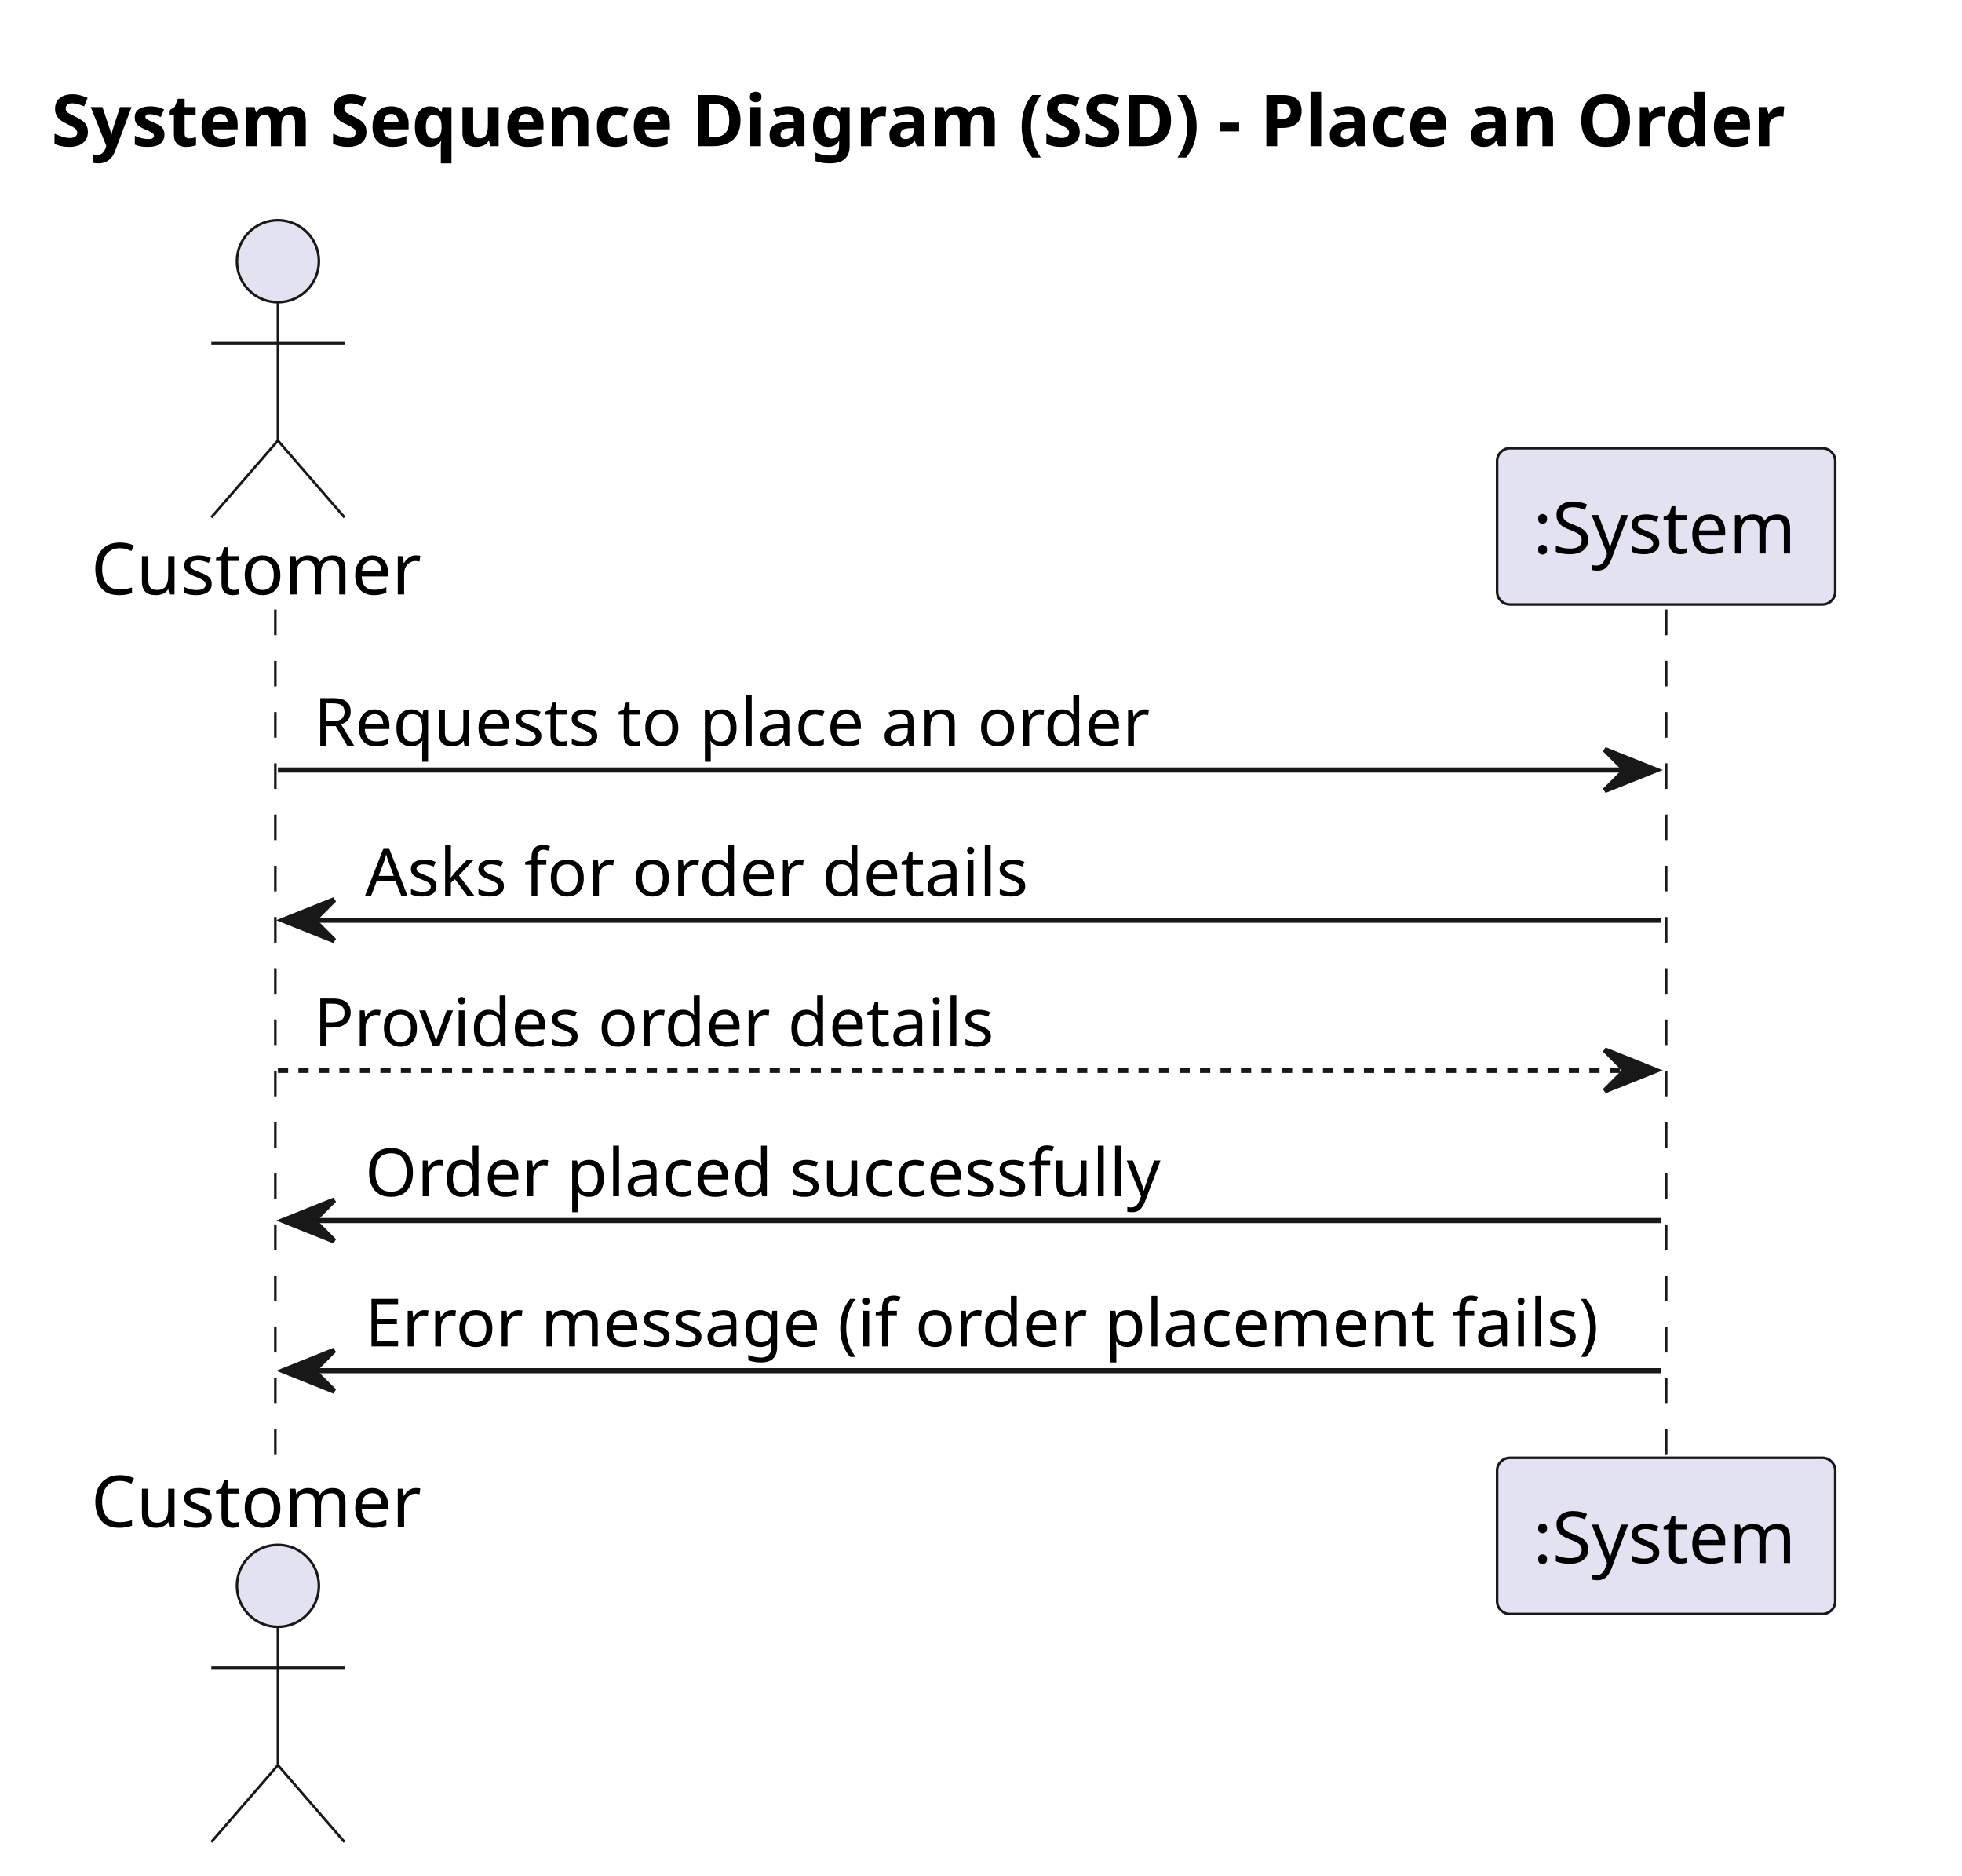
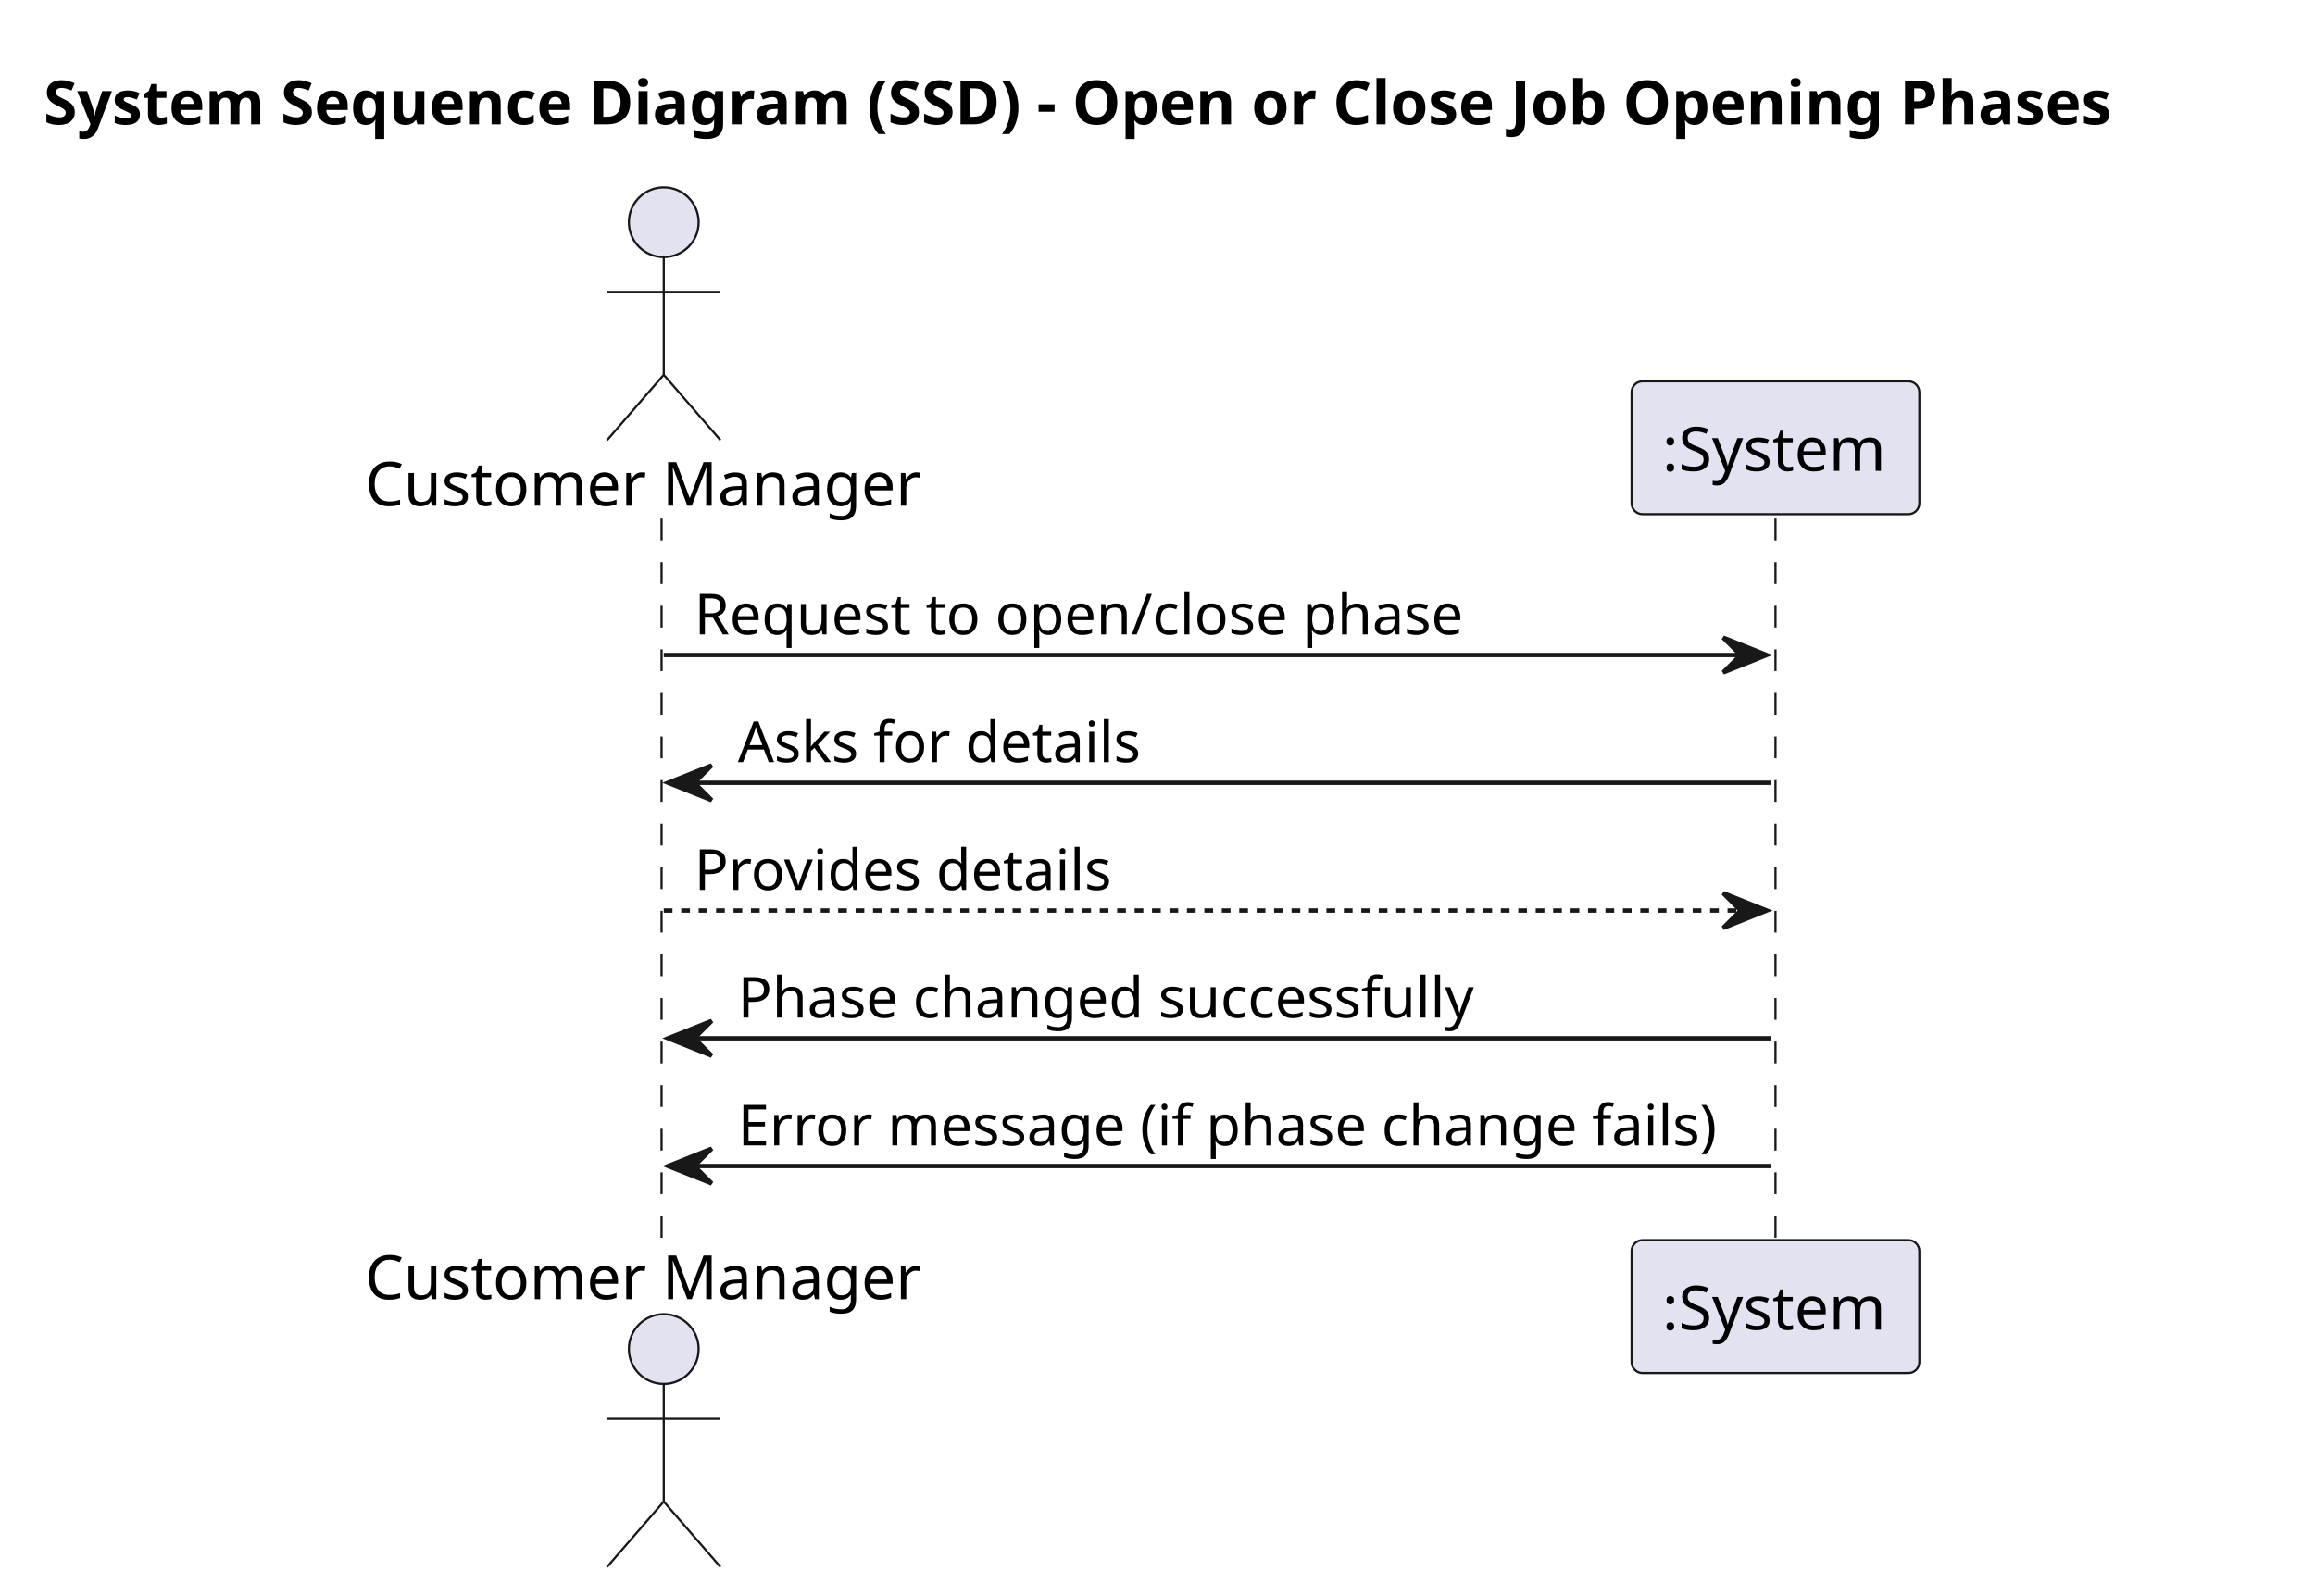
- <svg xmlns="http://www.w3.org/2000/svg" contentStyleType="text/css" height="366px" preserveAspectRatio="none" style="width:383px;height:366px;background:#FFFFFF;" version="1.1" viewBox="0 0 383 366" width="383px" zoomAndPan="magnify">
+ <svg xmlns="http://www.w3.org/2000/svg" contentStyleType="text/css" height="366px" preserveAspectRatio="none" style="width:531px;height:366px;background:#FFFFFF;" version="1.1" viewBox="0 0 531 366" width="531px" zoomAndPan="magnify">
  <defs />
  <g>
-     <text fill="#000000" font-family="sans-serif" font-size="14" font-weight="bold" lengthAdjust="spacing" textLength="355" x="10" y="28.535">System Sequence Diagram (SSD) - Place an Order</text>
-     <line style="stroke:#181818;stroke-width:0.5;stroke-dasharray:5.0,5.0;" x1="53.75" x2="53.75" y1="118.977" y2="285.529" />
-     <line style="stroke:#181818;stroke-width:0.5;stroke-dasharray:5.0,5.0;" x1="325.25" x2="325.25" y1="118.977" y2="285.529" />
-     <text fill="#000000" font-family="sans-serif" font-size="14" lengthAdjust="spacing" textLength="67" x="17.75" y="116.023">Customer</text>
-     <ellipse cx="54.25" cy="50.988" fill="#E2E2F0" rx="8" ry="8" style="stroke:#181818;stroke-width:0.5;" />
-     <path d="M54.25,58.988 L54.25,85.988 M41.25,66.988 L67.25,66.988 M54.25,85.988 L41.25,100.988 M54.25,85.988 L67.25,100.988 " fill="none" style="stroke:#181818;stroke-width:0.5;" />
-     <text fill="#000000" font-family="sans-serif" font-size="14" lengthAdjust="spacing" textLength="67" x="17.75" y="298.065">Customer</text>
-     <ellipse cx="54.25" cy="309.518" fill="#E2E2F0" rx="8" ry="8" style="stroke:#181818;stroke-width:0.5;" />
-     <path d="M54.25,317.518 L54.25,344.518 M41.25,325.518 L67.25,325.518 M54.25,344.518 L41.25,359.518 M54.25,344.518 L67.25,359.518 " fill="none" style="stroke:#181818;stroke-width:0.5;" />
-     <rect fill="#E2E2F0" height="30.488" rx="2.5" ry="2.5" style="stroke:#181818;stroke-width:0.5;" width="66" x="292.25" y="87.488" />
-     <text fill="#000000" font-family="sans-serif" font-size="14" lengthAdjust="spacing" textLength="52" x="299.25" y="108.023">:System</text>
-     <rect fill="#E2E2F0" height="30.488" rx="2.5" ry="2.5" style="stroke:#181818;stroke-width:0.5;" width="66" x="292.25" y="284.529" />
-     <text fill="#000000" font-family="sans-serif" font-size="14" lengthAdjust="spacing" textLength="52" x="299.25" y="305.065">:System</text>
-     <polygon fill="#181818" points="313.25,146.287,323.25,150.287,313.25,154.287,317.25,150.287" style="stroke:#181818;stroke-width:1.0;" />
-     <line style="stroke:#181818;stroke-width:1.0;" x1="54.25" x2="319.25" y1="150.287" y2="150.287" />
-     <text fill="#000000" font-family="sans-serif" font-size="13" lengthAdjust="spacing" textLength="167" x="61.25" y="145.545">Requests to place an order</text>
-     <polygon fill="#181818" points="65.25,175.598,55.25,179.598,65.25,183.598,61.25,179.598" style="stroke:#181818;stroke-width:1.0;" />
-     <line style="stroke:#181818;stroke-width:1.0;" x1="59.25" x2="324.25" y1="179.598" y2="179.598" />
-     <text fill="#000000" font-family="sans-serif" font-size="13" lengthAdjust="spacing" textLength="136" x="71.25" y="174.856">Asks for order details</text>
-     <polygon fill="#181818" points="313.25,204.908,323.25,208.908,313.25,212.908,317.25,208.908" style="stroke:#181818;stroke-width:1.0;" />
-     <line style="stroke:#181818;stroke-width:1.0;stroke-dasharray:2.0,2.0;" x1="54.25" x2="319.25" y1="208.908" y2="208.908" />
-     <text fill="#000000" font-family="sans-serif" font-size="13" lengthAdjust="spacing" textLength="136" x="61.25" y="204.166">Provides order details</text>
-     <polygon fill="#181818" points="65.25,234.219,55.25,238.219,65.25,242.219,61.25,238.219" style="stroke:#181818;stroke-width:1.0;" />
-     <line style="stroke:#181818;stroke-width:1.0;" x1="59.25" x2="324.25" y1="238.219" y2="238.219" />
-     <text fill="#000000" font-family="sans-serif" font-size="13" lengthAdjust="spacing" textLength="162" x="71.25" y="233.477">Order placed successfully</text>
-     <polygon fill="#181818" points="65.25,263.529,55.25,267.529,65.25,271.529,61.25,267.529" style="stroke:#181818;stroke-width:1.0;" />
-     <line style="stroke:#181818;stroke-width:1.0;" x1="59.25" x2="324.25" y1="267.529" y2="267.529" />
-     <text fill="#000000" font-family="sans-serif" font-size="13" lengthAdjust="spacing" textLength="247" x="71.25" y="262.787">Error message (if order placement fails)</text>
+     <text fill="#000000" font-family="sans-serif" font-size="14" font-weight="bold" lengthAdjust="spacing" textLength="503" x="10" y="28.535">System Sequence Diagram (SSD) - Open or Close Job Opening Phases</text>
+     <line style="stroke:#181818;stroke-width:0.5;stroke-dasharray:5.0,5.0;" x1="151.75" x2="151.75" y1="118.977" y2="285.529" />
+     <line style="stroke:#181818;stroke-width:0.5;stroke-dasharray:5.0,5.0;" x1="407.25" x2="407.25" y1="118.977" y2="285.529" />
+     <text fill="#000000" font-family="sans-serif" font-size="14" lengthAdjust="spacing" textLength="131" x="83.75" y="116.023">Customer Manager</text>
+     <ellipse cx="152.25" cy="50.988" fill="#E2E2F0" rx="8" ry="8" style="stroke:#181818;stroke-width:0.5;" />
+     <path d="M152.25,58.988 L152.25,85.988 M139.25,66.988 L165.25,66.988 M152.25,85.988 L139.25,100.988 M152.25,85.988 L165.25,100.988 " fill="none" style="stroke:#181818;stroke-width:0.5;" />
+     <text fill="#000000" font-family="sans-serif" font-size="14" lengthAdjust="spacing" textLength="131" x="83.75" y="298.065">Customer Manager</text>
+     <ellipse cx="152.25" cy="309.518" fill="#E2E2F0" rx="8" ry="8" style="stroke:#181818;stroke-width:0.5;" />
+     <path d="M152.25,317.518 L152.25,344.518 M139.25,325.518 L165.25,325.518 M152.25,344.518 L139.25,359.518 M152.25,344.518 L165.25,359.518 " fill="none" style="stroke:#181818;stroke-width:0.5;" />
+     <rect fill="#E2E2F0" height="30.488" rx="2.5" ry="2.5" style="stroke:#181818;stroke-width:0.5;" width="66" x="374.25" y="87.488" />
+     <text fill="#000000" font-family="sans-serif" font-size="14" lengthAdjust="spacing" textLength="52" x="381.25" y="108.023">:System</text>
+     <rect fill="#E2E2F0" height="30.488" rx="2.5" ry="2.5" style="stroke:#181818;stroke-width:0.5;" width="66" x="374.25" y="284.529" />
+     <text fill="#000000" font-family="sans-serif" font-size="14" lengthAdjust="spacing" textLength="52" x="381.25" y="305.065">:System</text>
+     <polygon fill="#181818" points="395.25,146.287,405.25,150.287,395.25,154.287,399.25,150.287" style="stroke:#181818;stroke-width:1.0;" />
+     <line style="stroke:#181818;stroke-width:1.0;" x1="152.25" x2="401.25" y1="150.287" y2="150.287" />
+     <text fill="#000000" font-family="sans-serif" font-size="13" lengthAdjust="spacing" textLength="183" x="159.25" y="145.545">Request to open/close phase</text>
+     <polygon fill="#181818" points="163.25,175.598,153.25,179.598,163.25,183.598,159.25,179.598" style="stroke:#181818;stroke-width:1.0;" />
+     <line style="stroke:#181818;stroke-width:1.0;" x1="157.25" x2="406.25" y1="179.598" y2="179.598" />
+     <text fill="#000000" font-family="sans-serif" font-size="13" lengthAdjust="spacing" textLength="99" x="169.25" y="174.856">Asks for details</text>
+     <polygon fill="#181818" points="395.25,204.908,405.25,208.908,395.25,212.908,399.25,208.908" style="stroke:#181818;stroke-width:1.0;" />
+     <line style="stroke:#181818;stroke-width:1.0;stroke-dasharray:2.0,2.0;" x1="152.25" x2="401.25" y1="208.908" y2="208.908" />
+     <text fill="#000000" font-family="sans-serif" font-size="13" lengthAdjust="spacing" textLength="99" x="159.25" y="204.166">Provides details</text>
+     <polygon fill="#181818" points="163.25,234.219,153.25,238.219,163.25,242.219,159.25,238.219" style="stroke:#181818;stroke-width:1.0;" />
+     <line style="stroke:#181818;stroke-width:1.0;" x1="157.25" x2="406.25" y1="238.219" y2="238.219" />
+     <text fill="#000000" font-family="sans-serif" font-size="13" lengthAdjust="spacing" textLength="175" x="169.25" y="233.477">Phase changed successfully</text>
+     <polygon fill="#181818" points="163.25,263.529,153.25,267.529,163.25,271.529,159.25,267.529" style="stroke:#181818;stroke-width:1.0;" />
+     <line style="stroke:#181818;stroke-width:1.0;" x1="157.25" x2="406.25" y1="267.529" y2="267.529" />
+     <text fill="#000000" font-family="sans-serif" font-size="13" lengthAdjust="spacing" textLength="231" x="169.25" y="262.787">Error message (if phase change fails)</text>
  </g>
</svg>
